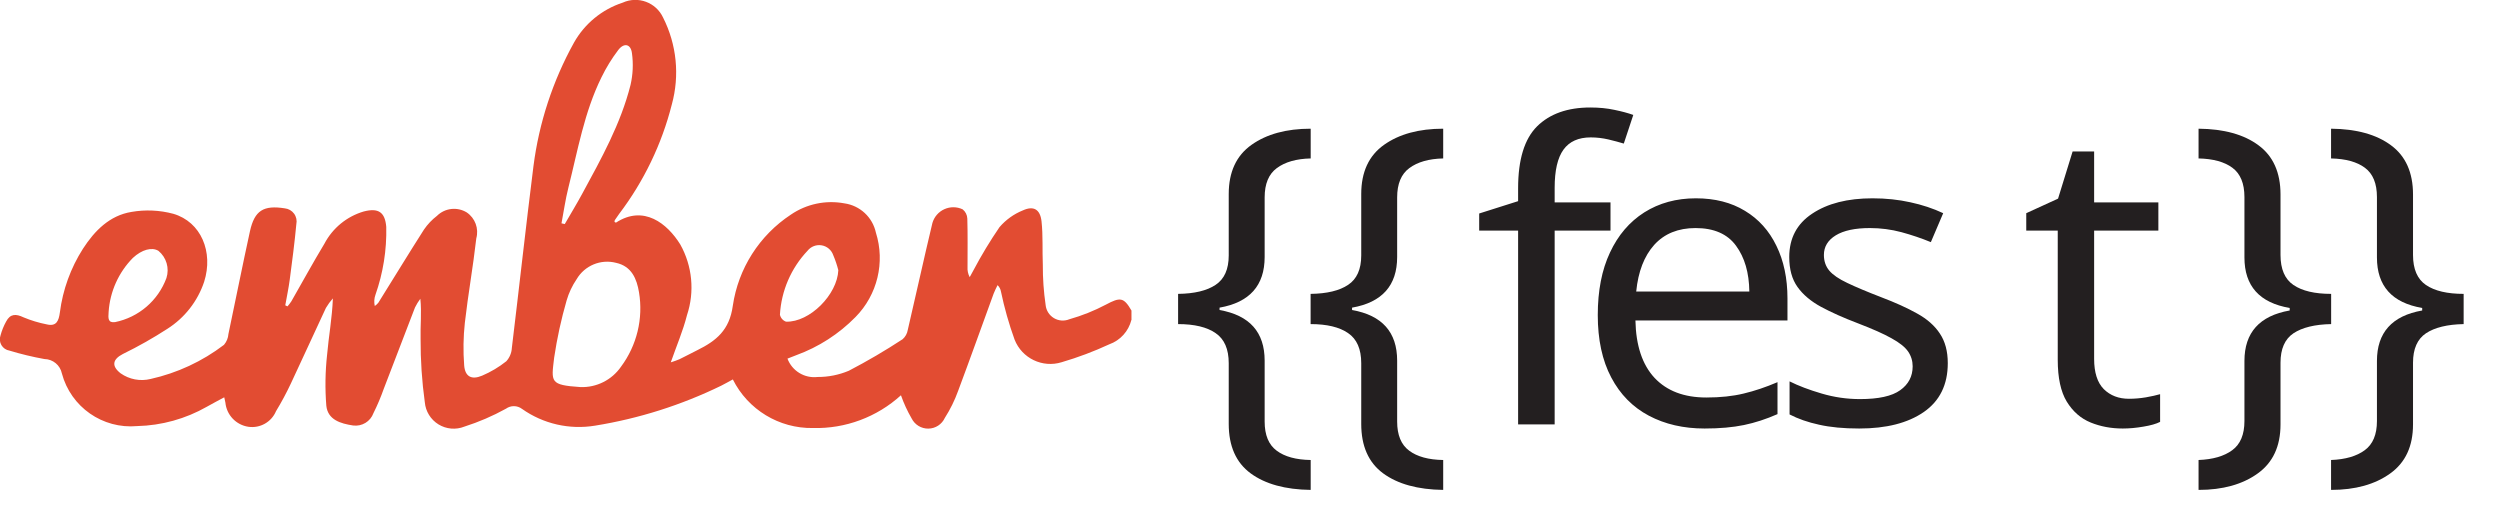
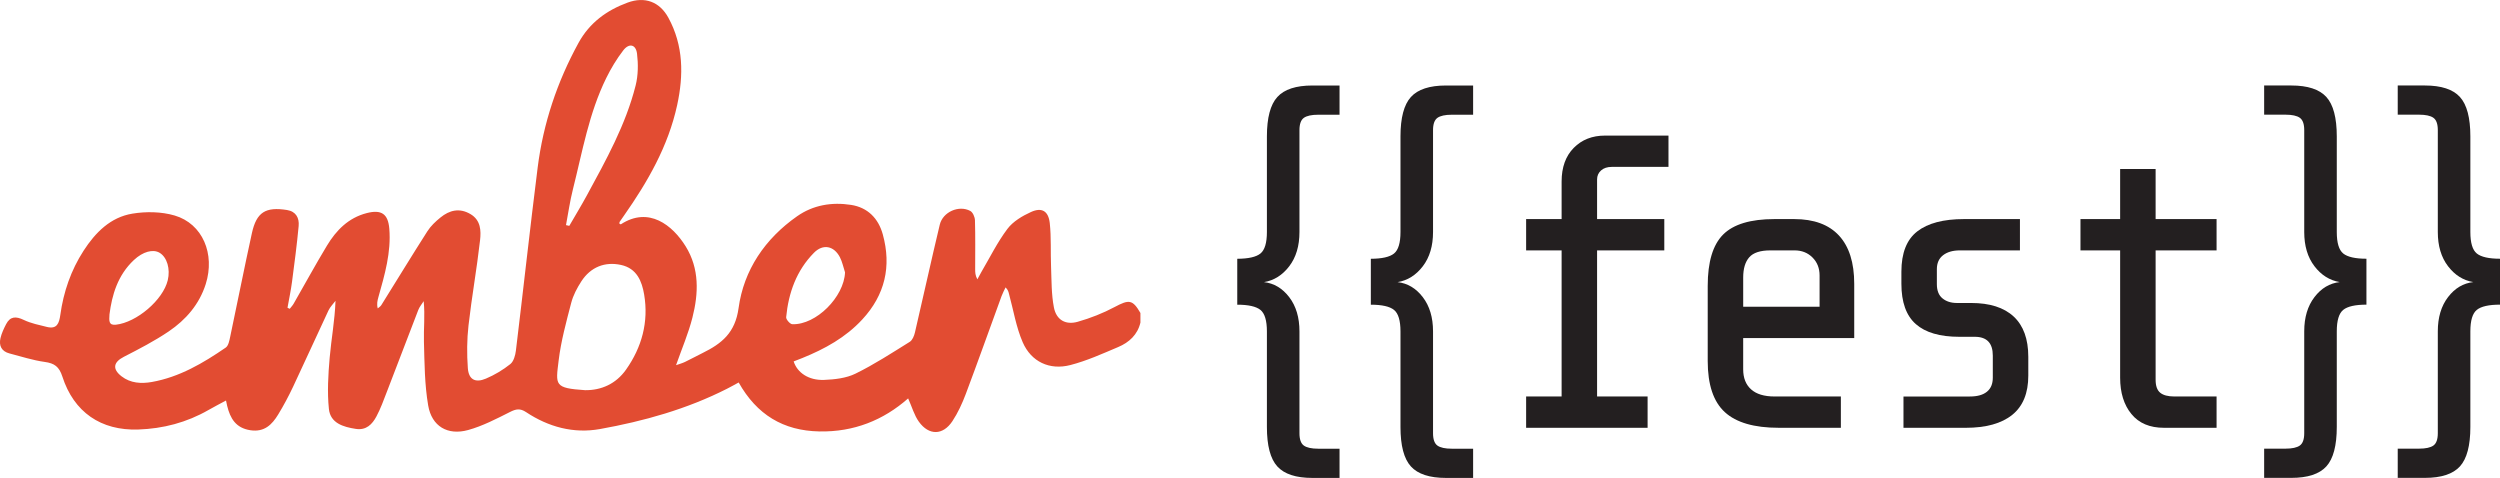
- <svg xmlns="http://www.w3.org/2000/svg" id="Layer_1" data-name="Layer 1" viewBox="0 0 246.894 51.524">
-   <defs>
-     <style>.cls-1{fill:#e24c32;fill-rule:evenodd;}.cls-2{font-size:40.898px;fill:#231f20;font-family:Share Tech Mono;letter-spacing:-8px;}.cls-3{letter-spacing:-4px;}.cls-4{letter-spacing:-5px;}</style>
-   </defs>
-   <path class="cls-1" d="M2234.525,1549.65a3.434,3.434,0,0,1-2.178,2.4,33.865,33.865,0,0,1-4.7,1.768,3.791,3.791,0,0,1-4.656-2.234,34.889,34.889,0,0,1-1.344-4.74,1.151,1.151,0,0,0-.336-0.637c-0.131.283-.285,0.557-0.391,0.848-1.168,3.2-2.307,6.4-3.5,9.586a13.461,13.461,0,0,1-1.316,2.676,1.818,1.818,0,0,1-3.281.051,13.322,13.322,0,0,1-1.053-2.285,12.438,12.438,0,0,1-8.693,3.236,8.688,8.688,0,0,1-7.91-4.8c-0.4.217-.771,0.428-1.15,0.619a44.75,44.75,0,0,1-12.447,3.945,9.74,9.74,0,0,1-7.227-1.656,1.336,1.336,0,0,0-1.586-.014,22.815,22.815,0,0,1-4.1,1.766,2.86,2.86,0,0,1-3.91-2.406,44.238,44.238,0,0,1-.416-6.236c-0.037-1.295.117-2.594-.025-3.984a5.461,5.461,0,0,0-.527.859c-1.037,2.674-2.051,5.357-3.084,8.031a21.412,21.412,0,0,1-1.02,2.406,1.879,1.879,0,0,1-2.012,1.219c-1.238-.187-2.5-0.565-2.643-1.955a26.659,26.659,0,0,1,.076-5.024c0.158-1.824.5-3.633,0.572-5.572a5.946,5.946,0,0,0-.687.941c-1.168,2.486-2.295,4.992-3.467,7.475a29.119,29.119,0,0,1-1.461,2.721,2.562,2.562,0,0,1-2.725,1.543,2.678,2.678,0,0,1-2.275-2.389c-0.029-.119-0.053-0.24-0.113-0.523-0.611.33-1.174,0.621-1.723,0.934a14.6,14.6,0,0,1-6.875,1.908,7.039,7.039,0,0,1-7.436-5.193,1.786,1.786,0,0,0-1.725-1.428,30.9,30.9,0,0,1-3.451-.832,1.13,1.13,0,0,1-.885-1.5,6.078,6.078,0,0,1,.555-1.373c0.406-.775.965-0.775,1.725-0.41a11.847,11.847,0,0,0,2.271.688c0.984,0.244,1.2-.361,1.311-1.176a15.3,15.3,0,0,1,2.279-6.289c1.156-1.785,2.635-3.285,4.789-3.637a9.6,9.6,0,0,1,4.133.184c2.742,0.8,3.98,3.769,3.047,6.715a8.808,8.808,0,0,1-3.631,4.645,41.95,41.95,0,0,1-4.391,2.484c-1.021.523-1.156,1.189-.228,1.91a3.626,3.626,0,0,0,2.961.559,18.638,18.638,0,0,0,7.248-3.371,1.84,1.84,0,0,0,.439-1.07c0.717-3.381,1.385-6.775,2.127-10.152,0.453-2.047,1.34-2.59,3.438-2.258a1.3,1.3,0,0,1,1.141,1.565c-0.17,1.828-.41,3.65-0.65,5.473-0.113.851-.293,1.693-0.443,2.539l0.219,0.105a4.68,4.68,0,0,0,.383-0.5c1.09-1.9,2.133-3.818,3.264-5.689a6.432,6.432,0,0,1,3.887-3.184c1.436-.371,2.1.057,2.221,1.52a18.893,18.893,0,0,1-1.068,6.711,1.974,1.974,0,0,0-.066,1.105,1.687,1.687,0,0,0,.352-0.322c1.506-2.41,2.982-4.84,4.512-7.234a5.9,5.9,0,0,1,1.275-1.344,2.4,2.4,0,0,1,2.943-.342,2.343,2.343,0,0,1,.943,2.566c-0.314,2.787-.814,5.555-1.131,8.342a22.724,22.724,0,0,0-.066,4.188c0.082,1.119.728,1.469,1.773,1.025a10.344,10.344,0,0,0,2.391-1.424,2.127,2.127,0,0,0,.545-1.318c0.725-5.978,1.381-11.967,2.133-17.943a34.13,34.13,0,0,1,4-12.2,8.583,8.583,0,0,1,4.814-3.953,3.022,3.022,0,0,1,3.992,1.481,11.967,11.967,0,0,1,.861,8.568,30.114,30.114,0,0,1-5.205,10.816c-0.144.205-.291,0.408-0.428,0.617a0.418,0.418,0,0,0-.025.176,0.337,0.337,0,0,0,.146.064c2.732-1.779,5.059.086,6.344,2.156a8.681,8.681,0,0,1,.664,6.986c-0.393,1.553-1.037,3.041-1.6,4.66a8.906,8.906,0,0,0,.869-0.314c0.59-.285,1.168-0.6,1.756-0.891,1.846-.914,3.17-1.961,3.5-4.383a13.039,13.039,0,0,1,5.734-9,7.07,7.07,0,0,1,5.283-1.115,3.711,3.711,0,0,1,3.115,2.894,8.313,8.313,0,0,1-2.01,8.33,15.762,15.762,0,0,1-5.865,3.775c-0.285.115-.574,0.225-0.859,0.336a2.826,2.826,0,0,0,2.971,1.813,7.851,7.851,0,0,0,3.088-.615,61.21,61.21,0,0,0,5.314-3.115,1.548,1.548,0,0,0,.508-0.916c0.822-3.518,1.592-7.051,2.434-10.564a2.152,2.152,0,0,1,2.986-1.346,1.223,1.223,0,0,1,.461.914c0.047,1.592.021,3.189,0.021,4.783a1.842,1.842,0,0,0,.215,1c0.129-.236.25-0.477,0.387-0.709a43.772,43.772,0,0,1,2.557-4.232,6,6,0,0,1,2.309-1.654c1.059-.484,1.709-0.1,1.84,1.084,0.154,1.418.068,2.859,0.127,4.289a26.451,26.451,0,0,0,.279,3.981,1.7,1.7,0,0,0,2.336,1.4,18.508,18.508,0,0,0,3.617-1.447c1.406-.748,1.754-0.742,2.523.586v0.939Zm-54.406,6.625a4.664,4.664,0,0,0,4-2.006,9.651,9.651,0,0,0,1.781-7.359c-0.217-1.3-.713-2.568-2.268-2.906a3.5,3.5,0,0,0-3.889,1.613,7.4,7.4,0,0,0-.99,2.1,43.248,43.248,0,0,0-1.232,5.652C2177.234,1555.783,2177.074,1556.07,2180.119,1556.275Zm-1.873-16.172,0.322,0.074c0.578-1,1.178-1.984,1.728-3,1.877-3.455,3.8-6.9,4.77-10.75a8.678,8.678,0,0,0,.139-3.121c-0.113-.92-0.781-1.065-1.352-0.322a16.127,16.127,0,0,0-1.66,2.7c-1.7,3.447-2.34,7.221-3.268,10.9C2178.633,1537.744,2178.469,1538.93,2178.246,1540.1Zm27.338,4.629a10.092,10.092,0,0,0-.5-1.482,1.468,1.468,0,0,0-2.541-.437,10.018,10.018,0,0,0-2.725,6.313,0.936,0.936,0,0,0,.6.689C2202.762,1549.891,2205.488,1547.135,2205.584,1544.732Zm-72.062,4.109c-0.053.682-.061,1.1,0.635,1.018a6.866,6.866,0,0,0,5.074-4.353,2.491,2.491,0,0,0-.791-2.686c-0.648-.393-1.641-0.123-2.525.7A8.386,8.386,0,0,0,2133.522,1548.842Z" transform="translate(-2122.794 -1518.048)" />
-   <text class="cls-2" transform="translate(115.206 41.913)">{<tspan class="cls-3" x="13.087" y="0">{</tspan>
-     <tspan class="cls-3" x="30.264" y="0">fes</tspan>
-     <tspan class="cls-4" x="84.248" y="0">t</tspan>
-     <tspan x="100.606" y="0">}</tspan>
-     <tspan class="cls-3" x="113.693" y="0">}</tspan>
-   </text>
+ <svg xmlns="http://www.w3.org/2000/svg" version="1.1" id="Layer_1" x="0px" y="0px" width="244.931px" height="46.82px" viewBox="0 0 244.931 46.82" enable-background="new 0 0 244.931 46.82" xml:space="preserve">
+   <g>
+     <path fill-rule="evenodd" clip-rule="evenodd" fill="#E24C32" d="M111.731,31.602c-0.283,1.199-1.111,1.947-2.178,2.398   c-1.541,0.652-3.086,1.354-4.699,1.768c-2.021,0.52-3.822-0.32-4.656-2.234c-0.648-1.492-0.91-3.154-1.344-4.74   c-0.051-0.193-0.088-0.393-0.336-0.637c-0.131,0.283-0.285,0.557-0.391,0.848c-1.168,3.195-2.307,6.402-3.504,9.586   c-0.35,0.928-0.771,1.852-1.316,2.676c-0.926,1.395-2.295,1.418-3.281,0.051c-0.457-0.635-0.674-1.441-1.053-2.285   c-2.434,2.143-5.326,3.299-8.693,3.236c-3.545-0.066-6.135-1.645-7.91-4.797c-0.402,0.217-0.771,0.428-1.15,0.619   c-3.934,1.994-8.139,3.172-12.447,3.945c-2.588,0.463-5.037-0.205-7.227-1.656c-0.594-0.393-0.992-0.316-1.586-0.014   c-1.328,0.67-2.678,1.373-4.1,1.766c-2.006,0.553-3.561-0.365-3.91-2.406c-0.35-2.045-0.359-4.154-0.416-6.236   c-0.037-1.295,0.117-2.594-0.025-3.984c-0.178,0.285-0.408,0.551-0.527,0.859c-1.037,2.674-2.051,5.357-3.084,8.031   c-0.312,0.812-0.611,1.641-1.02,2.406c-0.41,0.766-0.992,1.373-2.012,1.219c-1.238-0.188-2.5-0.564-2.643-1.955   c-0.172-1.656-0.068-3.357,0.076-5.023c0.158-1.824,0.502-3.633,0.572-5.572c-0.232,0.312-0.525,0.596-0.688,0.941   c-1.168,2.486-2.295,4.992-3.467,7.475c-0.439,0.93-0.926,1.844-1.461,2.721c-0.607,0.998-1.355,1.75-2.725,1.543   c-1.432-0.217-1.973-1.16-2.275-2.389c-0.029-0.119-0.053-0.24-0.113-0.523c-0.611,0.33-1.174,0.621-1.723,0.934   c-2.131,1.223-4.441,1.826-6.875,1.908c-3.654,0.123-6.309-1.697-7.436-5.193c-0.311-0.965-0.775-1.299-1.725-1.428   c-1.168-0.16-2.305-0.537-3.451-0.832c-0.785-0.203-1.057-0.766-0.885-1.502c0.111-0.475,0.328-0.936,0.555-1.373   c0.406-0.775,0.965-0.775,1.725-0.41c0.705,0.338,1.502,0.496,2.271,0.688c0.984,0.244,1.197-0.361,1.311-1.176   c0.312-2.254,1.039-4.371,2.279-6.289c1.156-1.785,2.635-3.285,4.789-3.636c1.34-0.221,2.84-0.195,4.133,0.184   c2.742,0.805,3.98,3.769,3.047,6.714c-0.633,1.996-1.949,3.506-3.631,4.645c-1.389,0.939-2.895,1.717-4.391,2.484   c-1.021,0.523-1.156,1.189-0.229,1.91c0.881,0.684,1.941,0.738,2.961,0.559c2.705-0.477,5.025-1.844,7.248-3.371   c0.268-0.184,0.359-0.691,0.439-1.07c0.717-3.381,1.385-6.775,2.127-10.152c0.453-2.047,1.34-2.59,3.438-2.258   c0.883,0.141,1.213,0.785,1.141,1.564c-0.17,1.828-0.41,3.65-0.65,5.472c-0.113,0.852-0.293,1.693-0.443,2.539   c0.072,0.035,0.145,0.07,0.219,0.105c0.129-0.168,0.279-0.32,0.383-0.502c1.09-1.896,2.133-3.818,3.264-5.689   c0.908-1.504,2.1-2.721,3.887-3.184c1.436-0.371,2.098,0.057,2.221,1.52c0.193,2.318-0.449,4.513-1.068,6.71   c-0.094,0.334-0.178,0.674-0.066,1.105c0.119-0.105,0.271-0.191,0.352-0.322c1.506-2.41,2.982-4.84,4.512-7.234   c0.328-0.514,0.799-0.957,1.275-1.344c0.889-0.725,1.869-0.971,2.943-0.342c1.023,0.6,1.049,1.637,0.943,2.566   c-0.314,2.787-0.814,5.554-1.131,8.341c-0.158,1.383-0.166,2.801-0.066,4.188c0.082,1.119,0.729,1.469,1.773,1.025   c0.85-0.359,1.67-0.85,2.391-1.424c0.328-0.262,0.488-0.855,0.545-1.318c0.725-5.979,1.381-11.966,2.133-17.943   c0.545-4.312,1.904-8.379,3.998-12.201c1.088-1.982,2.762-3.197,4.814-3.953c1.684-0.619,3.133-0.09,3.992,1.48   c1.488,2.725,1.5,5.635,0.861,8.568c-0.873,4.012-2.877,7.496-5.205,10.816c-0.145,0.205-0.291,0.408-0.428,0.617   c-0.029,0.045-0.02,0.115-0.025,0.176c0.051,0.023,0.123,0.08,0.146,0.064c2.732-1.779,5.059,0.086,6.344,2.156   c1.361,2.195,1.27,4.607,0.664,6.986c-0.393,1.553-1.037,3.041-1.604,4.66c0.316-0.111,0.604-0.188,0.869-0.314   c0.59-0.285,1.168-0.6,1.756-0.891c1.846-0.914,3.17-1.961,3.5-4.383c0.51-3.734,2.588-6.796,5.734-9.001   c1.588-1.111,3.412-1.404,5.283-1.115c1.633,0.252,2.68,1.318,3.115,2.895c0.863,3.132,0.213,5.927-2.01,8.33   c-1.631,1.766-3.672,2.887-5.865,3.775c-0.285,0.115-0.574,0.225-0.859,0.336c0.352,1.102,1.465,1.867,2.971,1.812   c1.041-0.041,2.174-0.166,3.088-0.615c1.84-0.902,3.57-2.029,5.314-3.115c0.262-0.162,0.43-0.584,0.508-0.916   c0.822-3.518,1.592-7.051,2.434-10.564c0.301-1.25,1.873-1.941,2.986-1.346c0.252,0.135,0.451,0.596,0.461,0.914   c0.047,1.592,0.021,3.189,0.021,4.783c0,0.307,0,0.615,0.215,1.004c0.129-0.236,0.25-0.477,0.387-0.709   c0.836-1.422,1.57-2.921,2.557-4.232c0.545-0.727,1.455-1.266,2.309-1.654c1.059-0.484,1.709-0.102,1.84,1.084   c0.154,1.418,0.068,2.859,0.127,4.289c0.053,1.33,0.027,2.684,0.279,3.98c0.238,1.221,1.148,1.74,2.336,1.4   c1.244-0.355,2.477-0.838,3.617-1.447c1.406-0.748,1.754-0.742,2.523,0.586C111.731,30.975,111.731,31.287,111.731,31.602z    M57.325,38.227c1.586,0.018,3.02-0.617,4.004-2.006c1.557-2.201,2.232-4.686,1.781-7.359c-0.217-1.299-0.713-2.568-2.268-2.906   c-1.572-0.344-2.979,0.203-3.889,1.613c-0.418,0.646-0.799,1.363-0.99,2.104c-0.486,1.867-1.002,3.746-1.232,5.652   C54.44,37.734,54.28,38.021,57.325,38.227z M55.452,22.055c0.107,0.025,0.215,0.049,0.322,0.074c0.578-1,1.178-1.984,1.729-2.998   c1.877-3.455,3.799-6.902,4.77-10.75c0.252-0.992,0.264-2.098,0.139-3.121c-0.113-0.92-0.781-1.064-1.352-0.322   c-0.641,0.834-1.195,1.754-1.66,2.699c-1.699,3.447-2.34,7.221-3.268,10.902C55.838,19.696,55.674,20.881,55.452,22.055z    M82.79,26.684c-0.164-0.496-0.266-1.025-0.502-1.482c-0.582-1.119-1.652-1.337-2.541-0.438c-1.713,1.734-2.496,3.924-2.725,6.312   c-0.021,0.219,0.385,0.682,0.604,0.689C79.967,31.842,82.694,29.086,82.79,26.684z M10.727,30.793   c-0.053,0.682-0.061,1.096,0.635,1.018c2.031-0.225,4.611-2.422,5.074-4.354c0.266-1.111-0.068-2.246-0.791-2.686   c-0.648-0.392-1.641-0.123-2.525,0.703C11.52,26.969,10.967,28.922,10.727,30.793z" />
+     <g>
+       <path fill="#231F20" d="M123.488,24.838c0.422-0.341,0.634-1.043,0.634-2.106v-9.365c0-1.827,0.34-3.115,1.022-3.865    c0.681-0.75,1.826-1.125,3.435-1.125h2.659v2.863h-2.086c-0.654,0-1.125,0.103-1.411,0.307c-0.286,0.205-0.43,0.607-0.43,1.207    v9.979c0,1.364-0.334,2.481-1.002,3.354c-0.668,0.873-1.492,1.391-2.474,1.554c0.981,0.109,1.806,0.601,2.474,1.473    c0.668,0.873,1.002,1.99,1.002,3.354v9.979c0,0.6,0.144,1.002,0.43,1.207c0.286,0.204,0.757,0.307,1.411,0.307h2.086v2.863h-2.659    c-1.608,0-2.754-0.376-3.435-1.125c-0.683-0.75-1.022-2.039-1.022-3.865v-9.365c0-1.063-0.212-1.765-0.634-2.106    c-0.424-0.341-1.18-0.511-2.271-0.511v-4.499C122.308,25.349,123.064,25.179,123.488,24.838z" />
+       <path fill="#231F20" d="M136.575,24.838c0.422-0.341,0.634-1.043,0.634-2.106v-9.365c0-1.827,0.34-3.115,1.022-3.865    c0.681-0.75,1.826-1.125,3.435-1.125h2.659v2.863h-2.086c-0.654,0-1.125,0.103-1.411,0.307c-0.286,0.205-0.43,0.607-0.43,1.207    v9.979c0,1.364-0.334,2.481-1.002,3.354c-0.668,0.873-1.492,1.391-2.474,1.554c0.981,0.109,1.806,0.601,2.474,1.473    c0.668,0.873,1.002,1.99,1.002,3.354v9.979c0,0.6,0.144,1.002,0.43,1.207c0.286,0.204,0.757,0.307,1.411,0.307h2.086v2.863h-2.659    c-1.608,0-2.754-0.376-3.435-1.125c-0.683-0.75-1.022-2.039-1.022-3.865v-9.365c0-1.063-0.212-1.765-0.634-2.106    c-0.424-0.341-1.18-0.511-2.271-0.511v-4.499C135.395,25.349,136.151,25.179,136.575,24.838z" />
+       <path fill="#231F20" d="M156.859,16.699c-0.259,0.232-0.389,0.525-0.389,0.879v3.885h6.585v3.067h-6.585v14.313h4.949v3.067    h-11.901v-3.067h3.477V24.531h-3.477v-3.067h3.477v-3.681c0-1.391,0.395-2.488,1.186-3.292c0.791-0.804,1.813-1.207,3.067-1.207    h6.217v3.067h-5.562C157.465,16.352,157.118,16.468,156.859,16.699z" />
+       <path fill="#231F20" d="M168.986,40.379c-1.118-1.022-1.677-2.692-1.677-5.011v-7.361c0-2.345,0.504-4.021,1.513-5.03    c1.009-1.008,2.686-1.513,5.03-1.513h1.923c1.936,0,3.4,0.539,4.396,1.615c0.994,1.078,1.492,2.651,1.492,4.723v5.317h-10.879    v3.067c0,0.846,0.259,1.5,0.777,1.963c0.518,0.464,1.281,0.695,2.29,0.695h6.503v3.067h-6.094    C171.862,41.912,170.103,41.401,168.986,40.379z M178.269,26.984c0-0.708-0.231-1.294-0.695-1.758s-1.05-0.695-1.758-0.695h-2.372    c-0.982,0-1.671,0.225-2.065,0.675c-0.396,0.449-0.594,1.111-0.594,1.982v2.863h7.484V26.984z" />
+       <path fill="#231F20" d="M197.143,40.645c-1.05,0.845-2.57,1.268-4.561,1.268h-6.094v-3.067h6.503c0.736,0,1.295-0.156,1.677-0.471    c0.382-0.312,0.572-0.77,0.572-1.37v-2.167c0-1.227-0.586-1.841-1.759-1.841h-1.513c-1.909,0-3.333-0.415-4.273-1.247    c-0.941-0.831-1.411-2.147-1.411-3.947v-1.186c0-1.826,0.518-3.142,1.554-3.946s2.562-1.207,4.581-1.207h5.479v3.067h-5.889    c-0.682,0-1.228,0.157-1.636,0.47c-0.409,0.314-0.614,0.771-0.614,1.37v1.472c0,0.628,0.185,1.092,0.553,1.391    c0.368,0.301,0.838,0.45,1.411,0.45h1.391c1.826,0,3.217,0.443,4.171,1.329c0.954,0.887,1.432,2.202,1.432,3.947v1.84    C198.717,38.518,198.192,39.8,197.143,40.645z" />
+       <path fill="#231F20" d="M208.819,40.562c-0.735-0.899-1.104-2.086-1.104-3.559V24.531h-3.886v-3.067h3.886v-4.908h3.476v4.908    h5.972v3.067h-5.972v12.678c0,0.6,0.149,1.022,0.45,1.268c0.3,0.245,0.763,0.368,1.391,0.368h4.131v3.067h-5.153    C210.619,41.912,209.555,41.462,208.819,40.562z" />
+       <path fill="#231F20" d="M229.574,30.358c-0.423,0.342-0.634,1.043-0.634,2.106v9.365c0,1.826-0.341,3.115-1.022,3.865    c-0.682,0.749-1.827,1.125-3.436,1.125h-2.658v-2.863h2.086c0.654,0,1.125-0.103,1.411-0.307c0.286-0.205,0.43-0.607,0.43-1.207    v-9.979c0-1.363,0.333-2.48,1.002-3.354c0.667-0.872,1.492-1.363,2.474-1.473c-0.981-0.163-1.807-0.681-2.474-1.554    c-0.669-0.872-1.002-1.99-1.002-3.354v-9.979c0-0.599-0.144-1.002-0.43-1.207c-0.286-0.204-0.757-0.307-1.411-0.307h-2.086V8.376    h2.658c1.608,0,2.754,0.375,3.436,1.125s1.022,2.038,1.022,3.865v9.365c0,1.063,0.211,1.766,0.634,2.106s1.18,0.511,2.271,0.511    v4.499C230.753,29.848,229.997,30.018,229.574,30.358z" />
+       <path fill="#231F20" d="M242.661,30.358c-0.423,0.342-0.634,1.043-0.634,2.106v9.365c0,1.826-0.341,3.115-1.022,3.865    c-0.682,0.749-1.827,1.125-3.436,1.125h-2.658v-2.863h2.086c0.654,0,1.125-0.103,1.411-0.307c0.286-0.205,0.43-0.607,0.43-1.207    v-9.979c0-1.363,0.333-2.48,1.002-3.354c0.667-0.872,1.492-1.363,2.474-1.473c-0.981-0.163-1.807-0.681-2.474-1.554    c-0.669-0.872-1.002-1.99-1.002-3.354v-9.979c0-0.599-0.144-1.002-0.43-1.207c-0.286-0.204-0.757-0.307-1.411-0.307h-2.086V8.376    h2.658c1.608,0,2.754,0.375,3.436,1.125s1.022,2.038,1.022,3.865v9.365c0,1.063,0.211,1.766,0.634,2.106s1.18,0.511,2.271,0.511    v4.499C243.84,29.848,243.083,30.018,242.661,30.358z" />
+     </g>
+   </g>
</svg>
